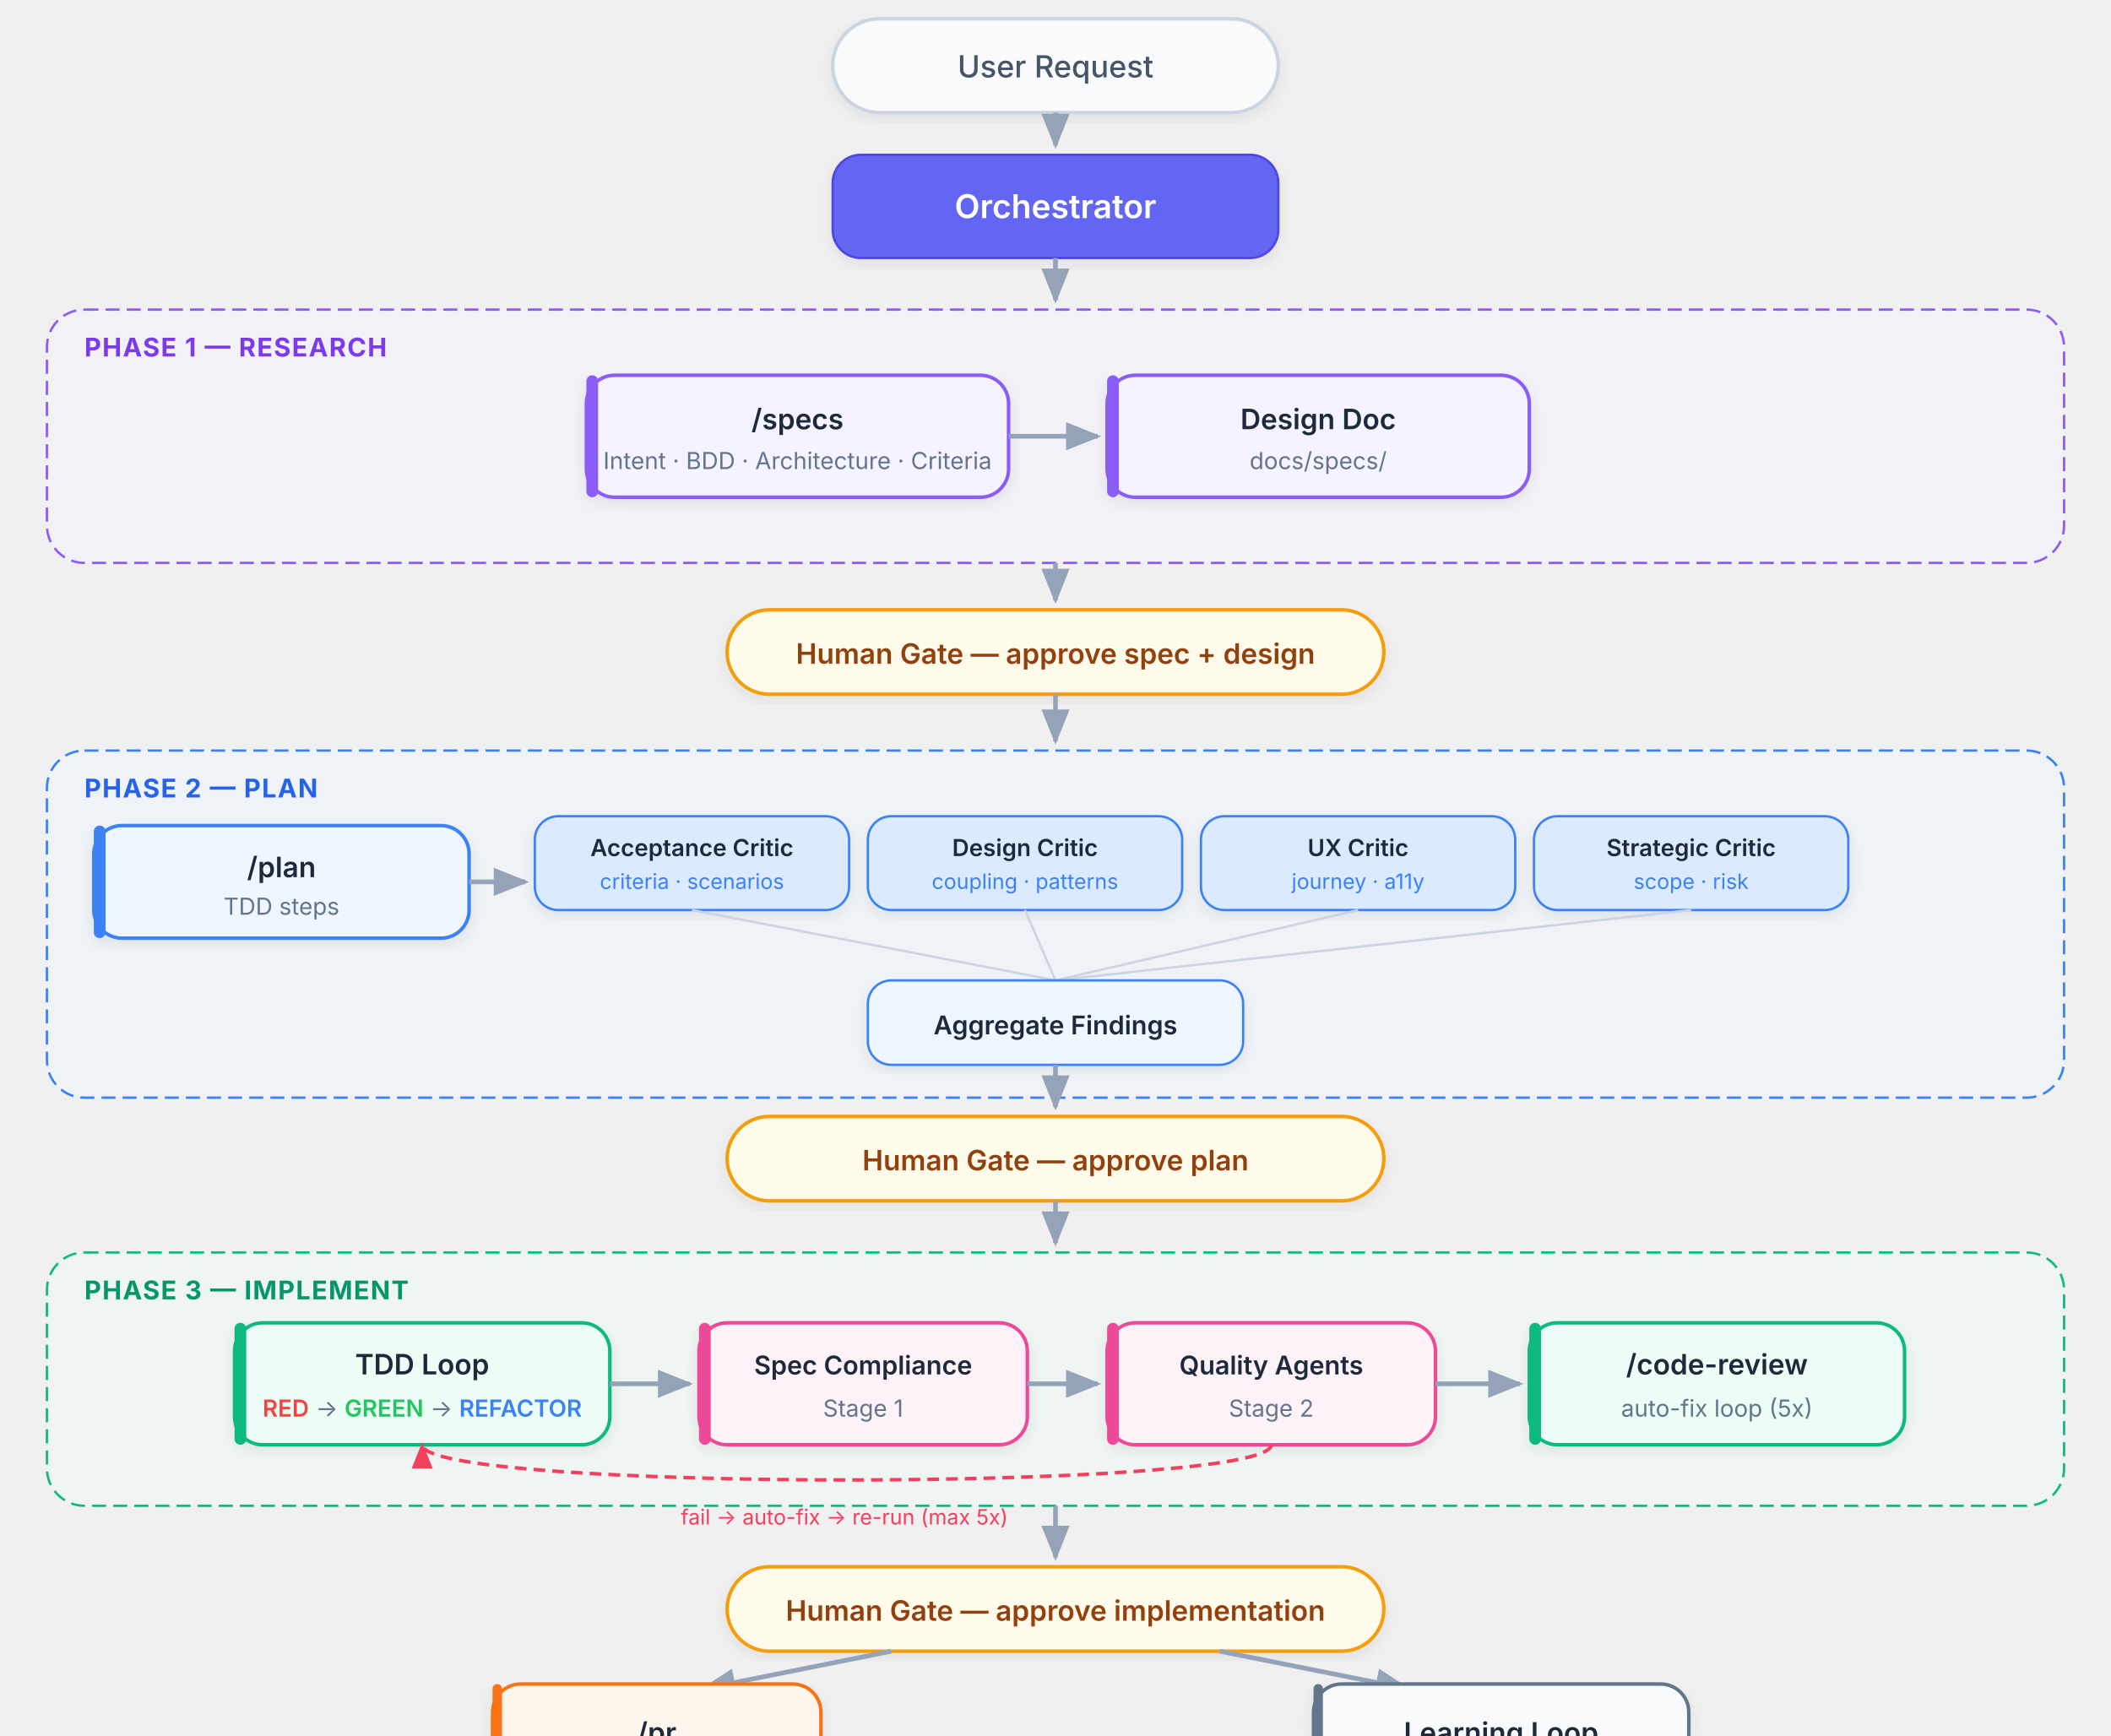
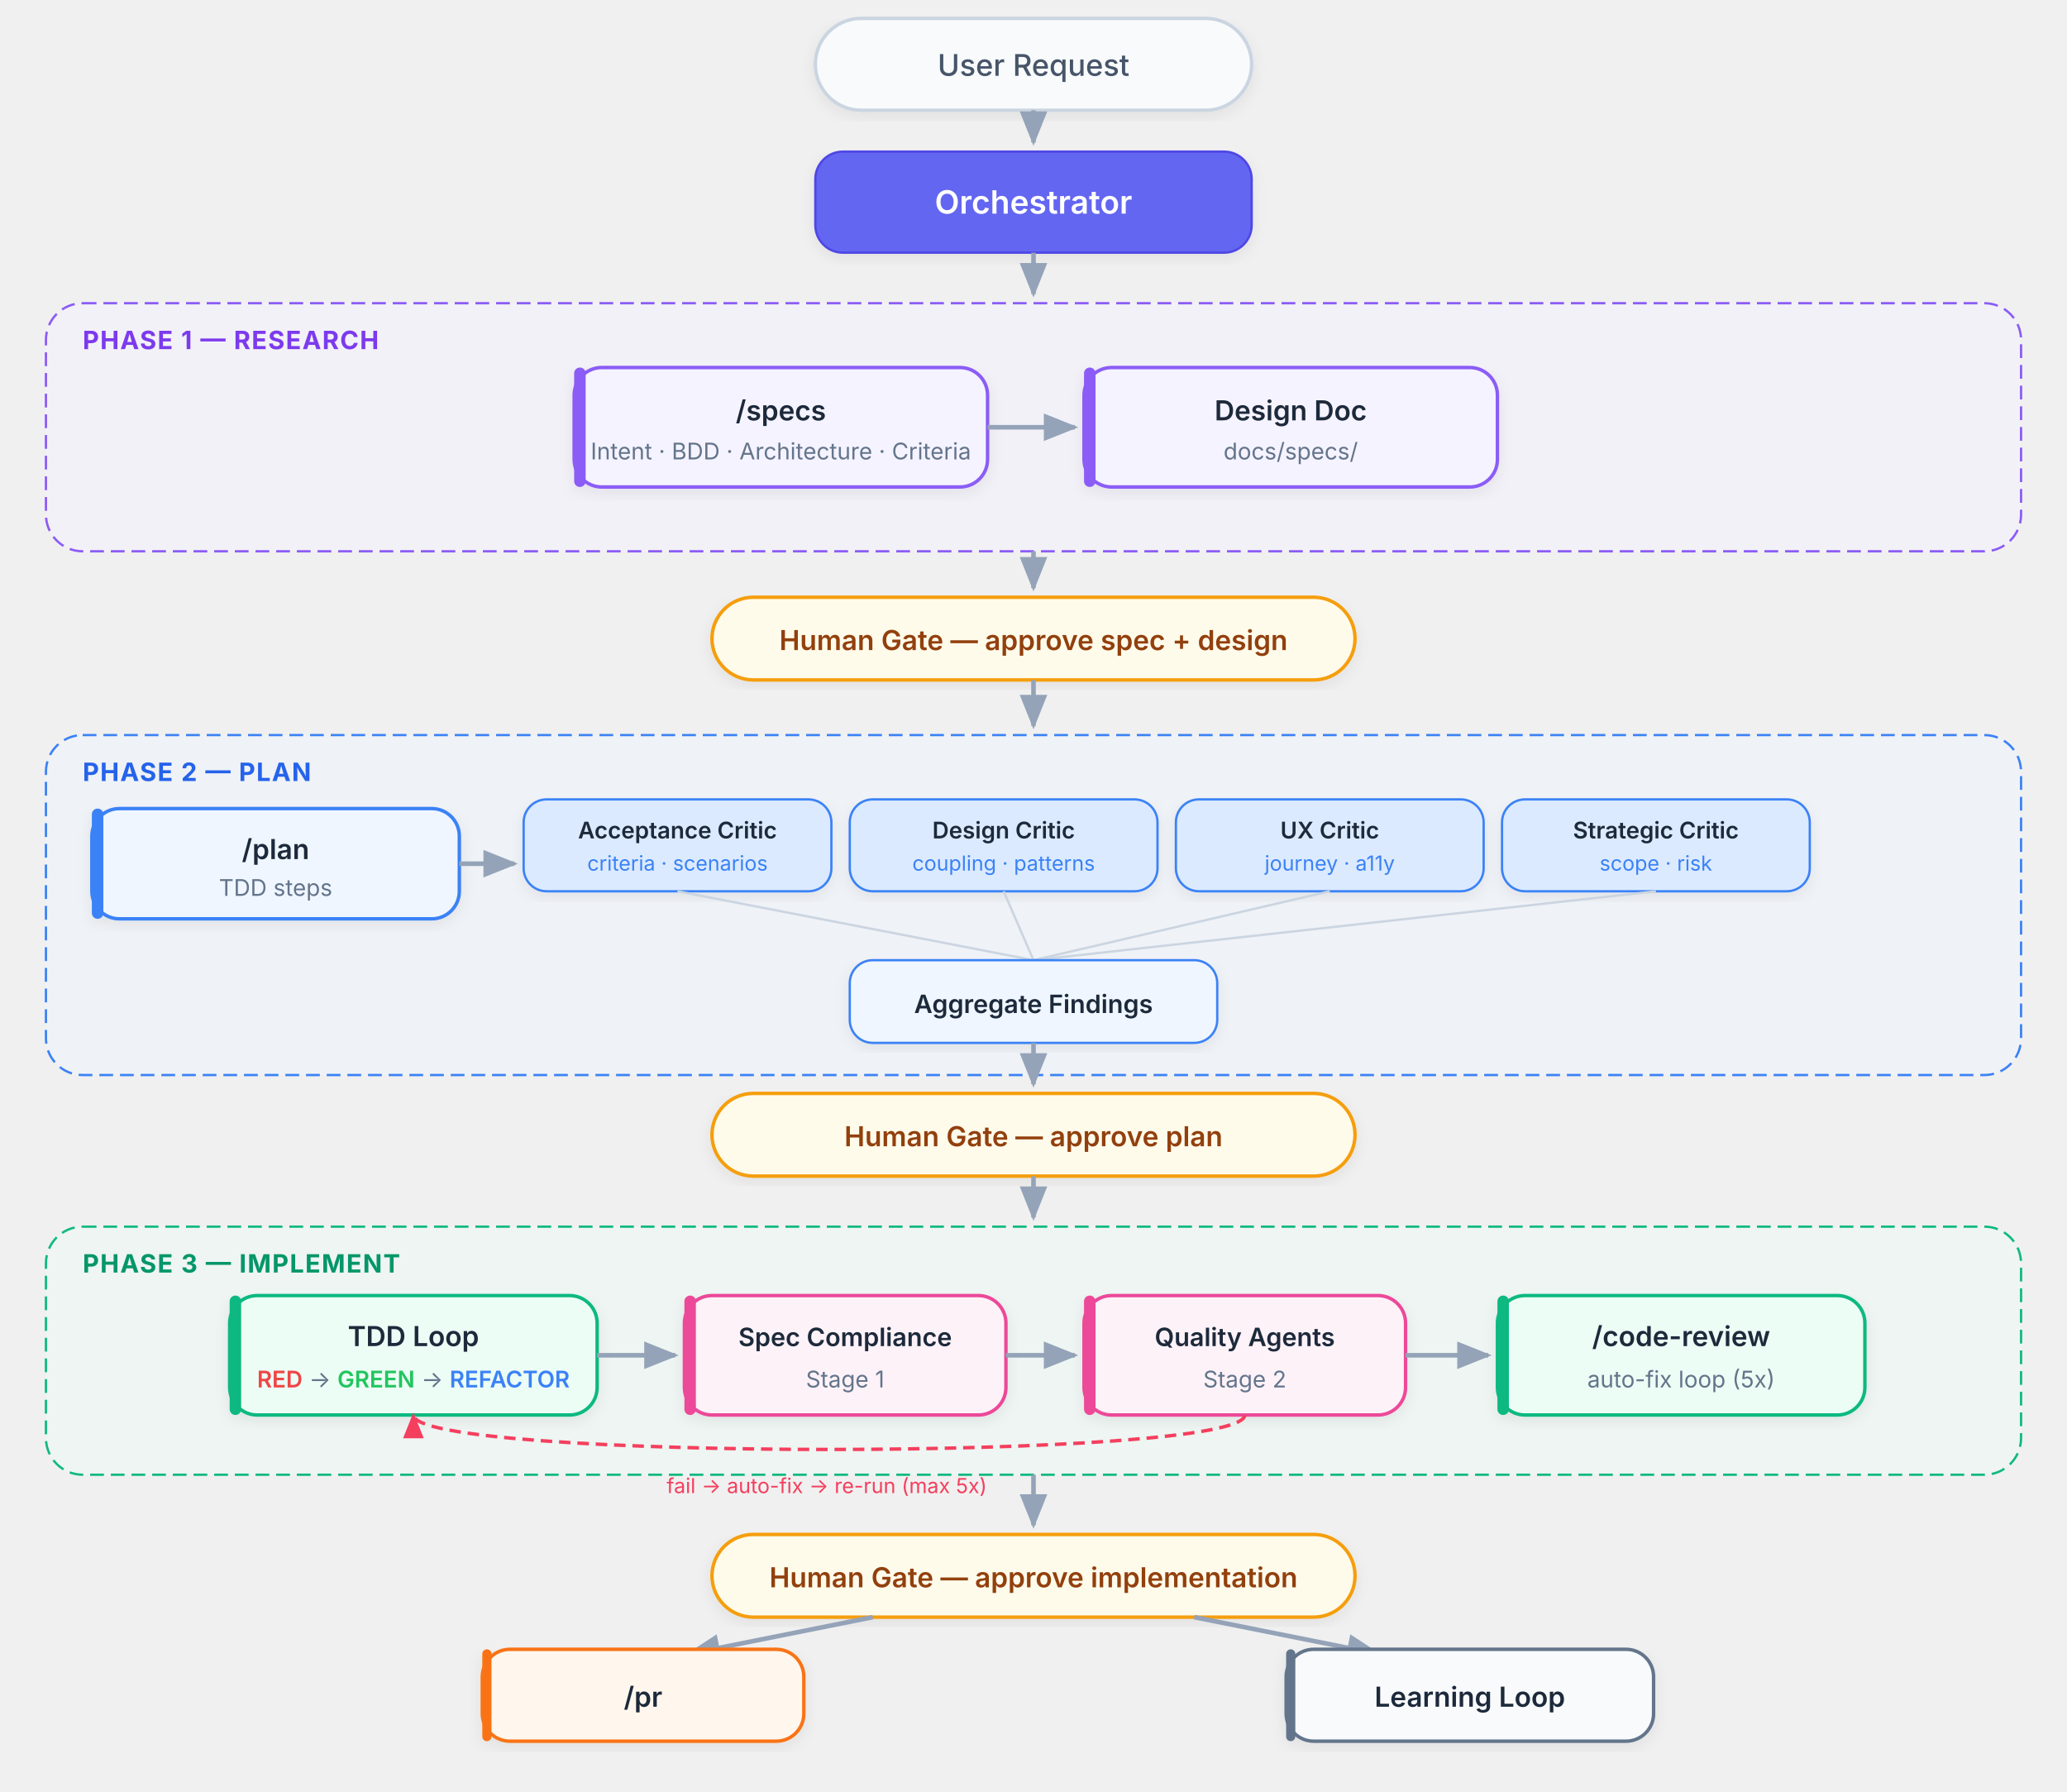
- <svg xmlns="http://www.w3.org/2000/svg" viewBox="0 0 900 740" font-family="system-ui, -apple-system, 'Segoe UI', sans-serif">
+ <svg xmlns="http://www.w3.org/2000/svg" viewBox="0 0 900 780" font-family="system-ui, -apple-system, 'Segoe UI', sans-serif">
  <defs>
    <filter id="shadow" x="-4%" y="-4%" width="108%" height="116%">
      <feDropShadow dx="0" dy="2" stdDeviation="3" flood-color="#000" flood-opacity="0.07" />
    </filter>
    <marker id="arrow" viewBox="0 0 10 8" refX="9" refY="4" markerWidth="8" markerHeight="6" orient="auto-start-reverse">
      <path d="M0,0 L10,4 L0,8 Z" fill="#94A3B8" />
    </marker>
    <marker id="arrow-red" viewBox="0 0 10 8" refX="9" refY="4" markerWidth="8" markerHeight="6" orient="auto-start-reverse">
      <path d="M0,0 L10,4 L0,8 Z" fill="#F43F5E" />
    </marker>
  </defs>
  <g filter="url(#shadow)">
    <rect x="355" y="8" width="190" height="40" rx="20" fill="#F8FAFC" stroke="#CBD5E1" stroke-width="1.5" />
    <text x="450" y="33" text-anchor="middle" font-size="13" font-weight="500" fill="#475569">User Request</text>
  </g>
  <line x1="450" y1="48" x2="450" y2="62" stroke="#94A3B8" stroke-width="2" marker-end="url(#arrow)" />
  <g filter="url(#shadow)">
    <rect x="355" y="66" width="190" height="44" rx="12" fill="#6366F1" stroke="#4F46E5" stroke-width="1" />
    <text x="450" y="93" text-anchor="middle" font-size="14" font-weight="600" fill="#FFF">Orchestrator</text>
  </g>
  <line x1="450" y1="110" x2="450" y2="128" stroke="#94A3B8" stroke-width="2" marker-end="url(#arrow)" />
  <rect x="20" y="132" width="860" height="108" rx="16" fill="#F5F3FF" fill-opacity="0.5" stroke="#8B5CF6" stroke-width="1" stroke-dasharray="6,3" />
  <text x="36" y="152" font-size="11" font-weight="700" fill="#7C3AED" letter-spacing="0.5">PHASE 1 — RESEARCH</text>
  <g filter="url(#shadow)">
    <rect x="250" y="160" width="180" height="52" rx="12" fill="#F5F3FF" stroke="#8B5CF6" stroke-width="1.5" />
    <rect x="250" y="160" width="5" height="52" rx="2.5" fill="#8B5CF6" />
    <text x="340" y="183" text-anchor="middle" font-size="12" font-weight="600" fill="#1E293B">/specs</text>
    <text x="340" y="200" text-anchor="middle" font-size="10" fill="#64748B">Intent · BDD · Architecture · Criteria</text>
  </g>
  <line x1="430" y1="186" x2="468" y2="186" stroke="#94A3B8" stroke-width="2" marker-end="url(#arrow)" />
  <g filter="url(#shadow)">
    <rect x="472" y="160" width="180" height="52" rx="12" fill="#F5F3FF" stroke="#8B5CF6" stroke-width="1.5" />
    <rect x="472" y="160" width="5" height="52" rx="2.5" fill="#8B5CF6" />
    <text x="562" y="183" text-anchor="middle" font-size="12" font-weight="600" fill="#1E293B">Design Doc</text>
    <text x="562" y="200" text-anchor="middle" font-size="10" fill="#64748B">docs/specs/</text>
  </g>
  <line x1="450" y1="240" x2="450" y2="256" stroke="#94A3B8" stroke-width="2" marker-end="url(#arrow)" />
  <g filter="url(#shadow)">
    <rect x="310" y="260" width="280" height="36" rx="18" fill="#FFFBEB" stroke="#F59E0B" stroke-width="1.5" />
    <text x="450" y="283" text-anchor="middle" font-size="12" font-weight="600" fill="#92400E">Human Gate — approve spec + design</text>
  </g>
  <line x1="450" y1="296" x2="450" y2="316" stroke="#94A3B8" stroke-width="2" marker-end="url(#arrow)" />
  <rect x="20" y="320" width="860" height="148" rx="16" fill="#EFF6FF" fill-opacity="0.4" stroke="#3B82F6" stroke-width="1" stroke-dasharray="6,3" />
  <text x="36" y="340" font-size="11" font-weight="700" fill="#2563EB" letter-spacing="0.5">PHASE 2 — PLAN</text>
  <g filter="url(#shadow)">
    <rect x="40" y="352" width="160" height="48" rx="12" fill="#EFF6FF" stroke="#3B82F6" stroke-width="1.5" />
    <rect x="40" y="352" width="5" height="48" rx="2.5" fill="#3B82F6" />
    <text x="120" y="374" text-anchor="middle" font-size="12" font-weight="600" fill="#1E293B">/plan</text>
    <text x="120" y="390" text-anchor="middle" font-size="10" fill="#64748B">TDD steps</text>
  </g>
  <line x1="200" y1="376" x2="224" y2="376" stroke="#94A3B8" stroke-width="2" marker-end="url(#arrow)" />
  <g filter="url(#shadow)">
    <rect x="228" y="348" width="134" height="40" rx="10" fill="#DBEAFE" stroke="#3B82F6" stroke-width="1" />
    <text x="295" y="365" text-anchor="middle" font-size="10" font-weight="600" fill="#1E293B">Acceptance Critic</text>
    <text x="295" y="379" text-anchor="middle" font-size="9" fill="#3B82F6">criteria · scenarios</text>
  </g>
  <g filter="url(#shadow)">
    <rect x="370" y="348" width="134" height="40" rx="10" fill="#DBEAFE" stroke="#3B82F6" stroke-width="1" />
    <text x="437" y="365" text-anchor="middle" font-size="10" font-weight="600" fill="#1E293B">Design Critic</text>
    <text x="437" y="379" text-anchor="middle" font-size="9" fill="#3B82F6">coupling · patterns</text>
  </g>
  <g filter="url(#shadow)">
    <rect x="512" y="348" width="134" height="40" rx="10" fill="#DBEAFE" stroke="#3B82F6" stroke-width="1" />
    <text x="579" y="365" text-anchor="middle" font-size="10" font-weight="600" fill="#1E293B">UX Critic</text>
    <text x="579" y="379" text-anchor="middle" font-size="9" fill="#3B82F6">journey · a11y</text>
  </g>
  <g filter="url(#shadow)">
    <rect x="654" y="348" width="134" height="40" rx="10" fill="#DBEAFE" stroke="#3B82F6" stroke-width="1" />
    <text x="721" y="365" text-anchor="middle" font-size="10" font-weight="600" fill="#1E293B">Strategic Critic</text>
    <text x="721" y="379" text-anchor="middle" font-size="9" fill="#3B82F6">scope · risk</text>
  </g>
  <line x1="295" y1="388" x2="450" y2="418" stroke="#CBD5E1" stroke-width="1" />
  <line x1="437" y1="388" x2="450" y2="418" stroke="#CBD5E1" stroke-width="1" />
  <line x1="579" y1="388" x2="450" y2="418" stroke="#CBD5E1" stroke-width="1" />
  <line x1="721" y1="388" x2="450" y2="418" stroke="#CBD5E1" stroke-width="1" />
  <g filter="url(#shadow)">
    <rect x="370" y="418" width="160" height="36" rx="10" fill="#EFF6FF" stroke="#3B82F6" stroke-width="1" />
    <text x="450" y="441" text-anchor="middle" font-size="11" font-weight="600" fill="#1E293B">Aggregate Findings</text>
  </g>
  <line x1="450" y1="454" x2="450" y2="472" stroke="#94A3B8" stroke-width="2" marker-end="url(#arrow)" />
  <g filter="url(#shadow)">
    <rect x="310" y="476" width="280" height="36" rx="18" fill="#FFFBEB" stroke="#F59E0B" stroke-width="1.5" />
    <text x="450" y="499" text-anchor="middle" font-size="12" font-weight="600" fill="#92400E">Human Gate — approve plan</text>
  </g>
  <line x1="450" y1="512" x2="450" y2="530" stroke="#94A3B8" stroke-width="2" marker-end="url(#arrow)" />
  <rect x="20" y="534" width="860" height="108" rx="16" fill="#ECFDF5" fill-opacity="0.4" stroke="#10B981" stroke-width="1" stroke-dasharray="6,3" />
  <text x="36" y="554" font-size="11" font-weight="700" fill="#059669" letter-spacing="0.5">PHASE 3 — IMPLEMENT</text>
  <g filter="url(#shadow)">
    <rect x="100" y="564" width="160" height="52" rx="12" fill="#ECFDF5" stroke="#10B981" stroke-width="1.5" />
    <rect x="100" y="564" width="5" height="52" rx="2.5" fill="#10B981" />
    <text x="180" y="586" text-anchor="middle" font-size="12" font-weight="600" fill="#1E293B">TDD Loop</text>
    <text x="180" y="604" text-anchor="middle" font-size="10">
      <tspan fill="#EF4444" font-weight="600">RED</tspan>
      <tspan fill="#64748B"> → </tspan>
      <tspan fill="#22C55E" font-weight="600">GREEN</tspan>
      <tspan fill="#64748B"> → </tspan>
      <tspan fill="#3B82F6" font-weight="600">REFACTOR</tspan>
    </text>
  </g>
  <line x1="260" y1="590" x2="294" y2="590" stroke="#94A3B8" stroke-width="2" marker-end="url(#arrow)" />
  <g filter="url(#shadow)">
    <rect x="298" y="564" width="140" height="52" rx="12" fill="#FDF2F8" stroke="#EC4899" stroke-width="1.5" />
    <rect x="298" y="564" width="5" height="52" rx="2.5" fill="#EC4899" />
    <text x="368" y="586" text-anchor="middle" font-size="11" font-weight="600" fill="#1E293B">Spec Compliance</text>
    <text x="368" y="604" text-anchor="middle" font-size="10" fill="#64748B">Stage 1</text>
  </g>
  <line x1="438" y1="590" x2="468" y2="590" stroke="#94A3B8" stroke-width="2" marker-end="url(#arrow)" />
  <g filter="url(#shadow)">
    <rect x="472" y="564" width="140" height="52" rx="12" fill="#FDF2F8" stroke="#EC4899" stroke-width="1.5" />
    <rect x="472" y="564" width="5" height="52" rx="2.5" fill="#EC4899" />
    <text x="542" y="586" text-anchor="middle" font-size="11" font-weight="600" fill="#1E293B">Quality Agents</text>
    <text x="542" y="604" text-anchor="middle" font-size="10" fill="#64748B">Stage 2</text>
  </g>
  <line x1="612" y1="590" x2="648" y2="590" stroke="#94A3B8" stroke-width="2" marker-end="url(#arrow)" />
  <g filter="url(#shadow)">
    <rect x="652" y="564" width="160" height="52" rx="12" fill="#ECFDF5" stroke="#10B981" stroke-width="1.5" />
    <rect x="652" y="564" width="5" height="52" rx="2.5" fill="#10B981" />
    <text x="732" y="586" text-anchor="middle" font-size="12" font-weight="600" fill="#1E293B">/code-review</text>
    <text x="732" y="604" text-anchor="middle" font-size="10" fill="#64748B">auto-fix loop (5x)</text>
  </g>
  <path d="M542,616 C542,636 180,636 180,616" stroke="#F43F5E" stroke-width="1.5" fill="none" stroke-dasharray="5,3" marker-end="url(#arrow-red)" />
  <text x="360" y="650" text-anchor="middle" font-size="9" fill="#F43F5E">fail → auto-fix → re-run (max 5x)</text>
  <line x1="450" y1="642" x2="450" y2="664" stroke="#94A3B8" stroke-width="2" marker-end="url(#arrow)" />
  <g filter="url(#shadow)">
    <rect x="310" y="668" width="280" height="36" rx="18" fill="#FFFBEB" stroke="#F59E0B" stroke-width="1.5" />
    <text x="450" y="691" text-anchor="middle" font-size="12" font-weight="600" fill="#92400E">Human Gate — approve implementation</text>
  </g>
  <line x1="380" y1="704" x2="300" y2="720" stroke="#94A3B8" stroke-width="2" marker-end="url(#arrow)" />
  <line x1="520" y1="704" x2="600" y2="720" stroke="#94A3B8" stroke-width="2" marker-end="url(#arrow)" />
  <g filter="url(#shadow)">
    <rect x="210" y="718" width="140" height="40" rx="12" fill="#FFF7ED" stroke="#F97316" stroke-width="1.5" />
    <rect x="210" y="718" width="4" height="40" rx="2" fill="#F97316" />
    <text x="280" y="743" text-anchor="middle" font-size="12" font-weight="600" fill="#1E293B">/pr</text>
  </g>
  <g filter="url(#shadow)">
    <rect x="560" y="718" width="160" height="40" rx="12" fill="#F8FAFC" stroke="#64748B" stroke-width="1.5" />
    <rect x="560" y="718" width="4" height="40" rx="2" fill="#64748B" />
    <text x="640" y="743" text-anchor="middle" font-size="12" font-weight="600" fill="#1E293B">Learning Loop</text>
  </g>
</svg>
